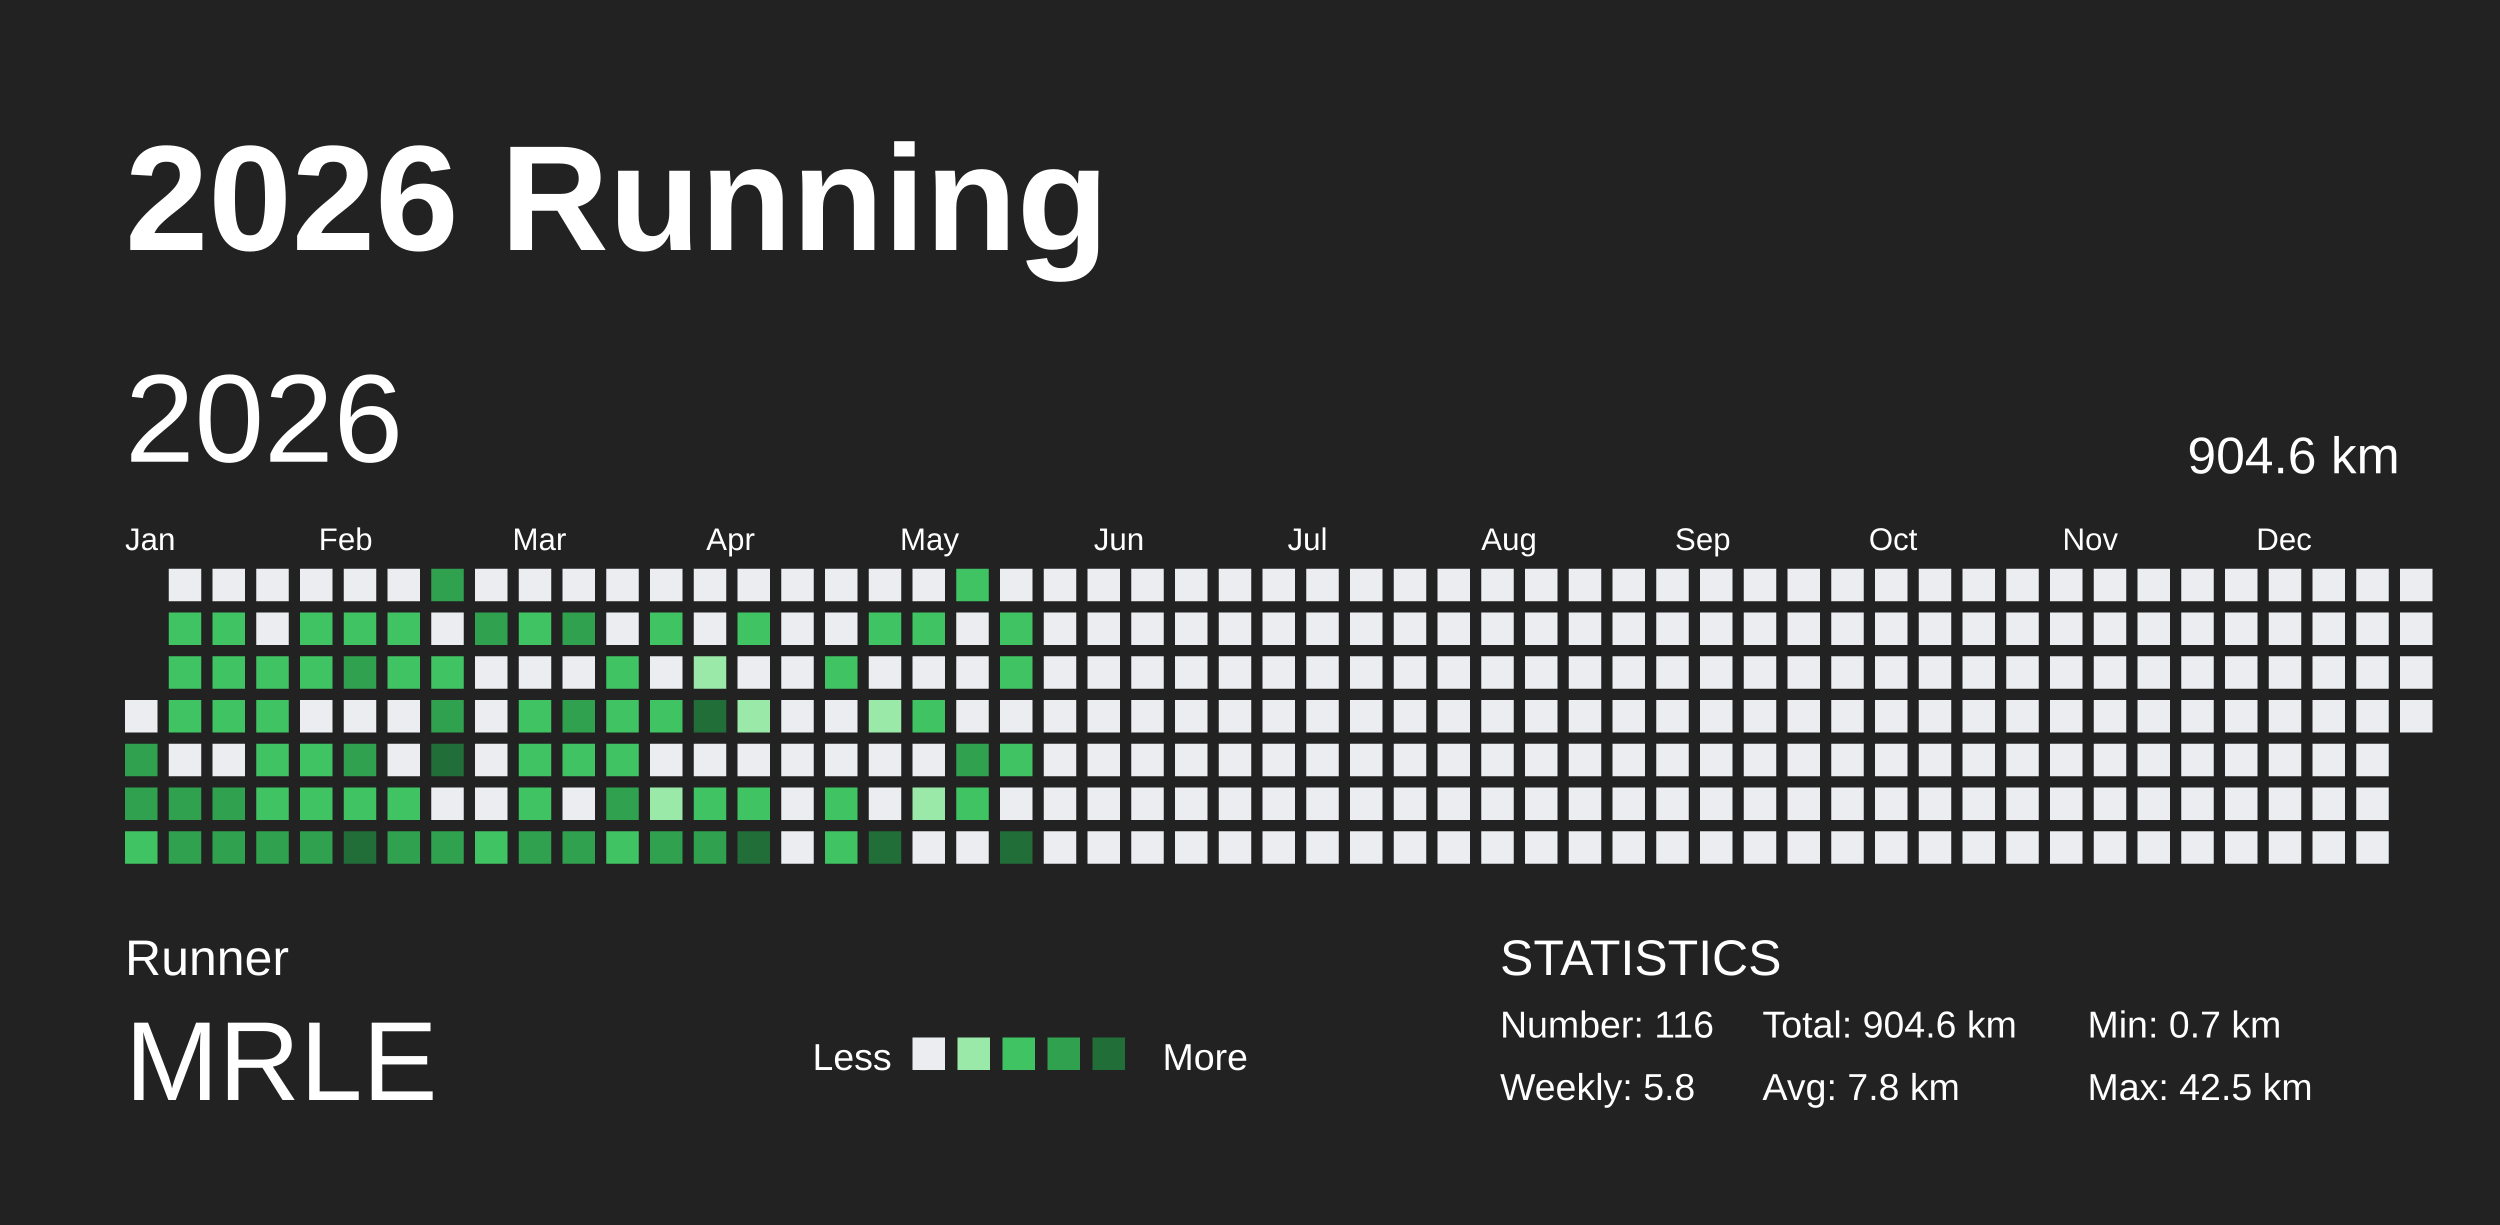
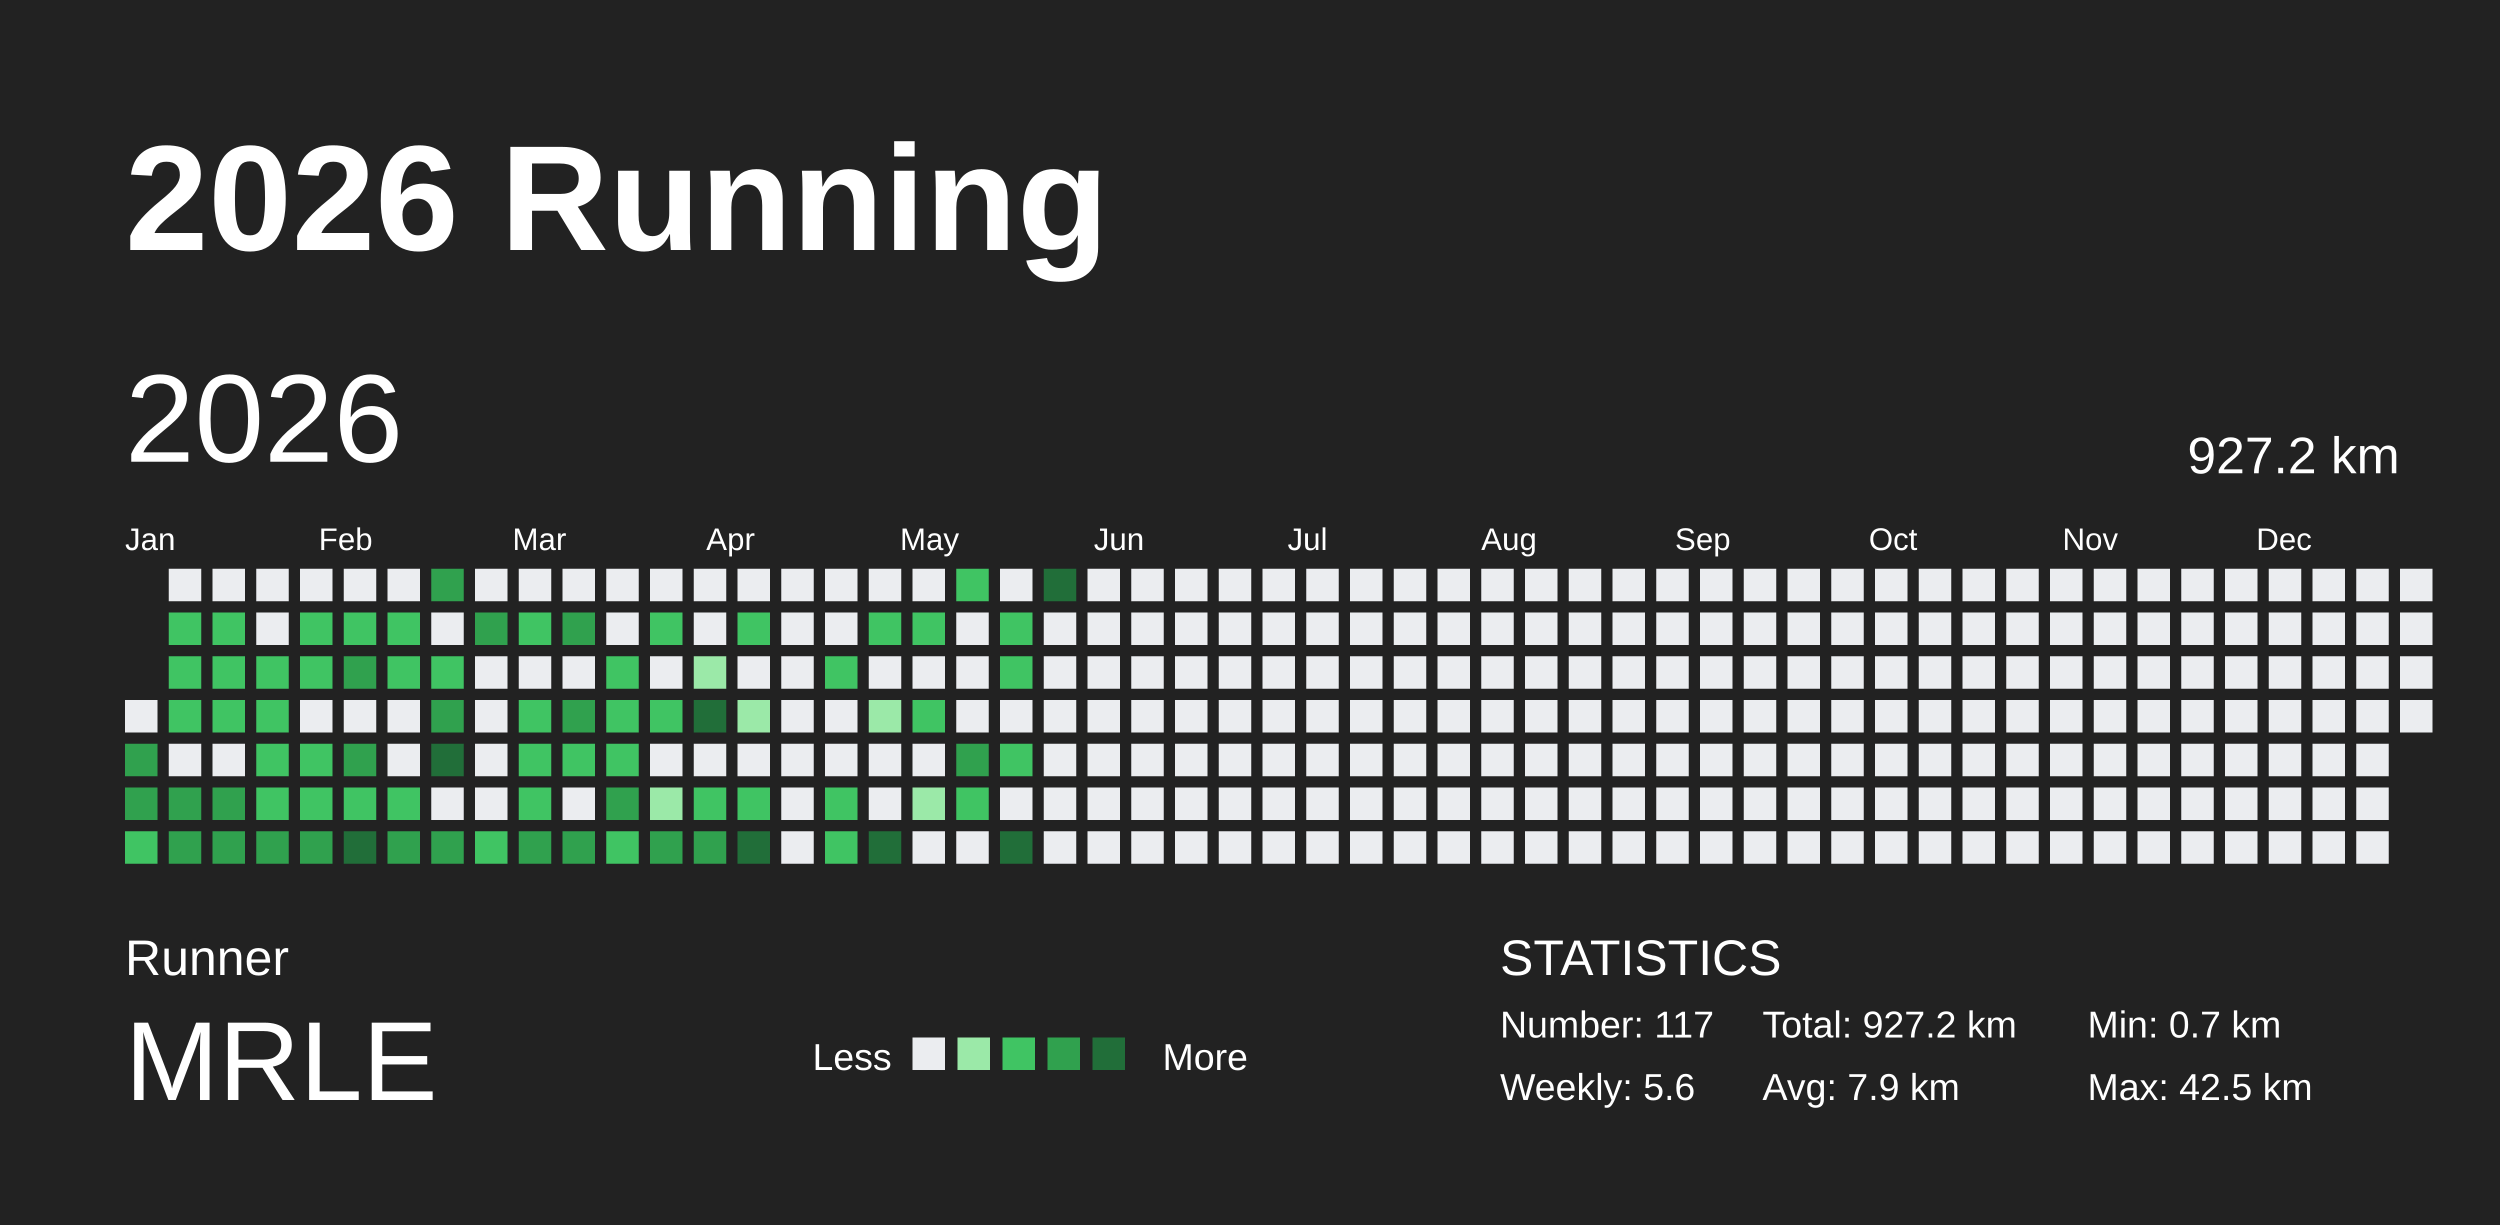
<svg xmlns="http://www.w3.org/2000/svg" baseProfile="full" height="98mm" version="1.1" viewBox="0,0,200,98" width="200mm">
  <defs />
  <rect fill="#222222" height="98" width="200" x="0" y="0" />
  <text fill="#FFFFFF" style="font-size:12px; font-family:Arial; font-weight:bold;" x="10" y="20">2026 Running</text>
  <text fill="#FFFFFF" style="font-size:4px; font-family:Arial" x="10" y="78">Runner</text>
  <text fill="#FFFFFF" style="font-size:9px; font-family:Arial" x="10" y="88">MRLE</text>
  <text fill="#FFFFFF" style="font-size:3px; font-family:Arial" x="65" y="85.6">Less</text>
  <rect fill="#ebedf0" height="2.6" width="2.6" x="73" y="83" />
  <rect fill="#9be9a8" height="2.6" width="2.6" x="76.6" y="83" />
  <rect fill="#40c463" height="2.6" width="2.6" x="80.2" y="83" />
  <rect fill="#30a14e" height="2.6" width="2.6" x="83.8" y="83" />
  <rect fill="#216e39" height="2.6" width="2.6" x="87.4" y="83" />
  <text fill="#FFFFFF" style="font-size:3px; font-family:Arial" x="93" y="85.6">More</text>
  <text fill="#FFFFFF" style="font-size:4px; font-family:Arial" x="120" y="78">STATISTICS</text>
-   <text fill="#FFFFFF" style="font-size:3px; font-family:Arial" x="120" y="83">Number: 116</text>
-   <text fill="#FFFFFF" style="font-size:3px; font-family:Arial" x="120" y="88">Weekly: 5.8</text>
-   <text fill="#FFFFFF" style="font-size:3px; font-family:Arial" x="141" y="83">Total: 904.6 km</text>
-   <text fill="#FFFFFF" style="font-size:3px; font-family:Arial" x="141" y="88">Avg: 7.8 km</text>
+   <text fill="#FFFFFF" style="font-size:3px; font-family:Arial" x="120" y="83">Number: 117</text>
+   <text fill="#FFFFFF" style="font-size:3px; font-family:Arial" x="120" y="88">Weekly: 5.6</text>
+   <text fill="#FFFFFF" style="font-size:3px; font-family:Arial" x="141" y="83">Total: 927.2 km</text>
+   <text fill="#FFFFFF" style="font-size:3px; font-family:Arial" x="141" y="88">Avg: 7.9 km</text>
  <text fill="#FFFFFF" style="font-size:3px; font-family:Arial" x="167" y="83">Min: 0.7 km</text>
  <text fill="#FFFFFF" style="font-size:3px; font-family:Arial" x="167" y="88">Max: 42.5 km</text>
  <text dominant-baseline="hanging" fill="#FFFFFF" style="font-size:10.0px; font-family:Arial;" x="10" y="30">2026</text>
-   <text dominant-baseline="hanging" fill="#FFFFFF" style="font-size:4.125px; font-family:Arial;" x="175" y="35">904.6 km</text>
+   <text dominant-baseline="hanging" fill="#FFFFFF" style="font-size:4.125px; font-family:Arial;" x="175" y="35">927.2 km</text>
  <text fill="#FFFFFF" style="font-size:2.5px; font-family:Arial" x="10.0" y="44">Jan</text>
  <text fill="#FFFFFF" style="font-size:2.5px; font-family:Arial" x="25.5" y="44">Feb</text>
  <text fill="#FFFFFF" style="font-size:2.5px; font-family:Arial" x="41.0" y="44">Mar</text>
  <text fill="#FFFFFF" style="font-size:2.5px; font-family:Arial" x="56.5" y="44">Apr</text>
  <text fill="#FFFFFF" style="font-size:2.5px; font-family:Arial" x="72.0" y="44">May</text>
  <text fill="#FFFFFF" style="font-size:2.5px; font-family:Arial" x="87.5" y="44">Jun</text>
  <text fill="#FFFFFF" style="font-size:2.5px; font-family:Arial" x="103.0" y="44">Jul</text>
  <text fill="#FFFFFF" style="font-size:2.5px; font-family:Arial" x="118.5" y="44">Aug</text>
  <text fill="#FFFFFF" style="font-size:2.5px; font-family:Arial" x="134.0" y="44">Sep</text>
  <text fill="#FFFFFF" style="font-size:2.5px; font-family:Arial" x="149.5" y="44">Oct</text>
  <text fill="#FFFFFF" style="font-size:2.5px; font-family:Arial" x="165.0" y="44">Nov</text>
  <text fill="#FFFFFF" style="font-size:2.5px; font-family:Arial" x="180.5" y="44">Dec</text>
  <rect fill="#ebedf0" height="2.6" width="2.6" x="10.0" y="56.0" />
  <rect fill="#30a14e" height="2.6" width="2.6" x="10.0" y="59.5" />
  <rect fill="#30a14e" height="2.6" width="2.6" x="10.0" y="63.0" />
  <rect fill="#40c463" height="2.6" width="2.6" x="10.0" y="66.5" />
  <rect fill="#ebedf0" height="2.6" width="2.6" x="13.5" y="45.5" />
  <rect fill="#40c463" height="2.6" width="2.6" x="13.5" y="49.0" />
  <rect fill="#40c463" height="2.6" width="2.6" x="13.5" y="52.5" />
  <rect fill="#40c463" height="2.6" width="2.6" x="13.5" y="56.0" />
  <rect fill="#ebedf0" height="2.6" width="2.6" x="13.5" y="59.5" />
  <rect fill="#30a14e" height="2.6" width="2.6" x="13.5" y="63.0" />
  <rect fill="#30a14e" height="2.6" width="2.6" x="13.5" y="66.5" />
  <rect fill="#ebedf0" height="2.6" width="2.6" x="17.0" y="45.5" />
  <rect fill="#40c463" height="2.6" width="2.6" x="17.0" y="49.0" />
  <rect fill="#40c463" height="2.6" width="2.6" x="17.0" y="52.5" />
  <rect fill="#40c463" height="2.6" width="2.6" x="17.0" y="56.0" />
  <rect fill="#ebedf0" height="2.6" width="2.6" x="17.0" y="59.5" />
  <rect fill="#30a14e" height="2.6" width="2.6" x="17.0" y="63.0" />
  <rect fill="#30a14e" height="2.6" width="2.6" x="17.0" y="66.5" />
  <rect fill="#ebedf0" height="2.6" width="2.6" x="20.5" y="45.5" />
  <rect fill="#ebedf0" height="2.6" width="2.6" x="20.5" y="49.0" />
  <rect fill="#40c463" height="2.6" width="2.6" x="20.5" y="52.5" />
  <rect fill="#40c463" height="2.6" width="2.6" x="20.5" y="56.0" />
  <rect fill="#40c463" height="2.6" width="2.6" x="20.5" y="59.5" />
  <rect fill="#40c463" height="2.6" width="2.6" x="20.5" y="63.0" />
  <rect fill="#30a14e" height="2.6" width="2.6" x="20.5" y="66.5" />
  <rect fill="#ebedf0" height="2.6" width="2.6" x="24.0" y="45.5" />
  <rect fill="#40c463" height="2.6" width="2.6" x="24.0" y="49.0" />
  <rect fill="#40c463" height="2.6" width="2.6" x="24.0" y="52.5" />
  <rect fill="#ebedf0" height="2.6" width="2.6" x="24.0" y="56.0" />
  <rect fill="#40c463" height="2.6" width="2.6" x="24.0" y="59.5" />
  <rect fill="#40c463" height="2.6" width="2.6" x="24.0" y="63.0" />
  <rect fill="#30a14e" height="2.6" width="2.6" x="24.0" y="66.5" />
  <rect fill="#ebedf0" height="2.6" width="2.6" x="27.5" y="45.5" />
  <rect fill="#40c463" height="2.6" width="2.6" x="27.5" y="49.0" />
  <rect fill="#30a14e" height="2.6" width="2.6" x="27.5" y="52.5" />
  <rect fill="#ebedf0" height="2.6" width="2.6" x="27.5" y="56.0" />
  <rect fill="#30a14e" height="2.6" width="2.6" x="27.5" y="59.5" />
  <rect fill="#40c463" height="2.6" width="2.6" x="27.5" y="63.0" />
  <rect fill="#216e39" height="2.6" width="2.6" x="27.5" y="66.5" />
  <rect fill="#ebedf0" height="2.6" width="2.6" x="31.0" y="45.5" />
  <rect fill="#40c463" height="2.6" width="2.6" x="31.0" y="49.0" />
  <rect fill="#40c463" height="2.6" width="2.6" x="31.0" y="52.5" />
  <rect fill="#ebedf0" height="2.6" width="2.6" x="31.0" y="56.0" />
  <rect fill="#ebedf0" height="2.6" width="2.6" x="31.0" y="59.5" />
  <rect fill="#40c463" height="2.6" width="2.6" x="31.0" y="63.0" />
  <rect fill="#30a14e" height="2.6" width="2.6" x="31.0" y="66.5" />
  <rect fill="#30a14e" height="2.6" width="2.6" x="34.5" y="45.5" />
  <rect fill="#ebedf0" height="2.6" width="2.6" x="34.5" y="49.0" />
  <rect fill="#40c463" height="2.6" width="2.6" x="34.5" y="52.5" />
  <rect fill="#30a14e" height="2.6" width="2.6" x="34.5" y="56.0" />
  <rect fill="#216e39" height="2.6" width="2.6" x="34.5" y="59.5" />
  <rect fill="#ebedf0" height="2.6" width="2.6" x="34.5" y="63.0" />
  <rect fill="#30a14e" height="2.6" width="2.6" x="34.5" y="66.5" />
  <rect fill="#ebedf0" height="2.6" width="2.6" x="38.0" y="45.5" />
  <rect fill="#30a14e" height="2.6" width="2.6" x="38.0" y="49.0" />
  <rect fill="#ebedf0" height="2.6" width="2.6" x="38.0" y="52.5" />
  <rect fill="#ebedf0" height="2.6" width="2.6" x="38.0" y="56.0" />
  <rect fill="#ebedf0" height="2.6" width="2.6" x="38.0" y="59.5" />
  <rect fill="#ebedf0" height="2.6" width="2.6" x="38.0" y="63.0" />
  <rect fill="#40c463" height="2.6" width="2.6" x="38.0" y="66.5" />
  <rect fill="#ebedf0" height="2.6" width="2.6" x="41.5" y="45.5" />
  <rect fill="#40c463" height="2.6" width="2.6" x="41.5" y="49.0" />
  <rect fill="#ebedf0" height="2.6" width="2.6" x="41.5" y="52.5" />
  <rect fill="#40c463" height="2.6" width="2.6" x="41.5" y="56.0" />
  <rect fill="#40c463" height="2.6" width="2.6" x="41.5" y="59.5" />
  <rect fill="#40c463" height="2.6" width="2.6" x="41.5" y="63.0" />
  <rect fill="#30a14e" height="2.6" width="2.6" x="41.5" y="66.5" />
  <rect fill="#ebedf0" height="2.6" width="2.6" x="45.0" y="45.5" />
  <rect fill="#30a14e" height="2.6" width="2.6" x="45.0" y="49.0" />
  <rect fill="#ebedf0" height="2.6" width="2.6" x="45.0" y="52.5" />
  <rect fill="#30a14e" height="2.6" width="2.6" x="45.0" y="56.0" />
  <rect fill="#40c463" height="2.6" width="2.6" x="45.0" y="59.5" />
  <rect fill="#ebedf0" height="2.6" width="2.6" x="45.0" y="63.0" />
  <rect fill="#30a14e" height="2.6" width="2.6" x="45.0" y="66.5" />
  <rect fill="#ebedf0" height="2.6" width="2.6" x="48.5" y="45.5" />
  <rect fill="#ebedf0" height="2.6" width="2.6" x="48.5" y="49.0" />
  <rect fill="#40c463" height="2.6" width="2.6" x="48.5" y="52.5" />
  <rect fill="#40c463" height="2.6" width="2.6" x="48.5" y="56.0" />
  <rect fill="#40c463" height="2.6" width="2.6" x="48.5" y="59.5" />
  <rect fill="#30a14e" height="2.6" width="2.6" x="48.5" y="63.0" />
  <rect fill="#40c463" height="2.6" width="2.6" x="48.5" y="66.5" />
  <rect fill="#ebedf0" height="2.6" width="2.6" x="52.0" y="45.5" />
  <rect fill="#40c463" height="2.6" width="2.6" x="52.0" y="49.0" />
  <rect fill="#ebedf0" height="2.6" width="2.6" x="52.0" y="52.5" />
  <rect fill="#40c463" height="2.6" width="2.6" x="52.0" y="56.0" />
  <rect fill="#ebedf0" height="2.6" width="2.6" x="52.0" y="59.5" />
  <rect fill="#9be9a8" height="2.6" width="2.6" x="52.0" y="63.0" />
  <rect fill="#30a14e" height="2.6" width="2.6" x="52.0" y="66.5" />
  <rect fill="#ebedf0" height="2.6" width="2.6" x="55.5" y="45.5" />
  <rect fill="#ebedf0" height="2.6" width="2.6" x="55.5" y="49.0" />
  <rect fill="#9be9a8" height="2.6" width="2.6" x="55.5" y="52.5" />
  <rect fill="#216e39" height="2.6" width="2.6" x="55.5" y="56.0" />
  <rect fill="#ebedf0" height="2.6" width="2.6" x="55.5" y="59.5" />
  <rect fill="#40c463" height="2.6" width="2.6" x="55.5" y="63.0" />
  <rect fill="#30a14e" height="2.6" width="2.6" x="55.5" y="66.5" />
  <rect fill="#ebedf0" height="2.6" width="2.6" x="59.0" y="45.5" />
  <rect fill="#40c463" height="2.6" width="2.6" x="59.0" y="49.0" />
  <rect fill="#ebedf0" height="2.6" width="2.6" x="59.0" y="52.5" />
  <rect fill="#9be9a8" height="2.6" width="2.6" x="59.0" y="56.0" />
  <rect fill="#ebedf0" height="2.6" width="2.6" x="59.0" y="59.5" />
  <rect fill="#40c463" height="2.6" width="2.6" x="59.0" y="63.0" />
  <rect fill="#216e39" height="2.6" width="2.6" x="59.0" y="66.5" />
  <rect fill="#ebedf0" height="2.6" width="2.6" x="62.5" y="45.5" />
  <rect fill="#ebedf0" height="2.6" width="2.6" x="62.5" y="49.0" />
  <rect fill="#ebedf0" height="2.6" width="2.6" x="62.5" y="52.5" />
  <rect fill="#ebedf0" height="2.6" width="2.6" x="62.5" y="56.0" />
  <rect fill="#ebedf0" height="2.6" width="2.6" x="62.5" y="59.5" />
  <rect fill="#ebedf0" height="2.6" width="2.6" x="62.5" y="63.0" />
  <rect fill="#ebedf0" height="2.6" width="2.6" x="62.5" y="66.5" />
  <rect fill="#ebedf0" height="2.6" width="2.6" x="66.0" y="45.5" />
  <rect fill="#ebedf0" height="2.6" width="2.6" x="66.0" y="49.0" />
  <rect fill="#40c463" height="2.6" width="2.6" x="66.0" y="52.5" />
  <rect fill="#ebedf0" height="2.6" width="2.6" x="66.0" y="56.0" />
  <rect fill="#ebedf0" height="2.6" width="2.6" x="66.0" y="59.5" />
  <rect fill="#40c463" height="2.6" width="2.6" x="66.0" y="63.0" />
  <rect fill="#40c463" height="2.6" width="2.6" x="66.0" y="66.5" />
  <rect fill="#ebedf0" height="2.6" width="2.6" x="69.5" y="45.5" />
  <rect fill="#40c463" height="2.6" width="2.6" x="69.5" y="49.0" />
  <rect fill="#ebedf0" height="2.6" width="2.6" x="69.5" y="52.5" />
  <rect fill="#9be9a8" height="2.6" width="2.6" x="69.5" y="56.0" />
  <rect fill="#ebedf0" height="2.6" width="2.6" x="69.5" y="59.5" />
  <rect fill="#ebedf0" height="2.6" width="2.6" x="69.5" y="63.0" />
  <rect fill="#216e39" height="2.6" width="2.6" x="69.5" y="66.5" />
  <rect fill="#ebedf0" height="2.6" width="2.6" x="73.0" y="45.5" />
  <rect fill="#40c463" height="2.6" width="2.6" x="73.0" y="49.0" />
  <rect fill="#ebedf0" height="2.6" width="2.6" x="73.0" y="52.5" />
  <rect fill="#40c463" height="2.6" width="2.6" x="73.0" y="56.0" />
  <rect fill="#ebedf0" height="2.6" width="2.6" x="73.0" y="59.5" />
  <rect fill="#9be9a8" height="2.6" width="2.6" x="73.0" y="63.0" />
  <rect fill="#ebedf0" height="2.6" width="2.6" x="73.0" y="66.5" />
  <rect fill="#40c463" height="2.6" width="2.6" x="76.5" y="45.5" />
  <rect fill="#ebedf0" height="2.6" width="2.6" x="76.5" y="49.0" />
  <rect fill="#ebedf0" height="2.6" width="2.6" x="76.5" y="52.5" />
  <rect fill="#ebedf0" height="2.6" width="2.6" x="76.5" y="56.0" />
  <rect fill="#30a14e" height="2.6" width="2.6" x="76.5" y="59.5" />
  <rect fill="#40c463" height="2.6" width="2.6" x="76.5" y="63.0" />
  <rect fill="#ebedf0" height="2.6" width="2.6" x="76.5" y="66.5" />
  <rect fill="#ebedf0" height="2.6" width="2.6" x="80.0" y="45.5" />
  <rect fill="#40c463" height="2.6" width="2.6" x="80.0" y="49.0" />
  <rect fill="#40c463" height="2.6" width="2.6" x="80.0" y="52.5" />
  <rect fill="#ebedf0" height="2.6" width="2.6" x="80.0" y="56.0" />
  <rect fill="#40c463" height="2.6" width="2.6" x="80.0" y="59.5" />
  <rect fill="#ebedf0" height="2.6" width="2.6" x="80.0" y="63.0" />
  <rect fill="#216e39" height="2.6" width="2.6" x="80.0" y="66.5" />
-   <rect fill="#ebedf0" height="2.6" width="2.6" x="83.5" y="45.5" />
+   <rect fill="#216e39" height="2.6" width="2.6" x="83.5" y="45.5" />
  <rect fill="#ebedf0" height="2.6" width="2.6" x="83.5" y="49.0" />
  <rect fill="#ebedf0" height="2.6" width="2.6" x="83.5" y="52.5" />
  <rect fill="#ebedf0" height="2.6" width="2.6" x="83.5" y="56.0" />
  <rect fill="#ebedf0" height="2.6" width="2.6" x="83.5" y="59.5" />
  <rect fill="#ebedf0" height="2.6" width="2.6" x="83.5" y="63.0" />
  <rect fill="#ebedf0" height="2.6" width="2.6" x="83.5" y="66.5" />
  <rect fill="#ebedf0" height="2.6" width="2.6" x="87.0" y="45.5" />
  <rect fill="#ebedf0" height="2.6" width="2.6" x="87.0" y="49.0" />
  <rect fill="#ebedf0" height="2.6" width="2.6" x="87.0" y="52.5" />
  <rect fill="#ebedf0" height="2.6" width="2.6" x="87.0" y="56.0" />
  <rect fill="#ebedf0" height="2.6" width="2.6" x="87.0" y="59.5" />
  <rect fill="#ebedf0" height="2.6" width="2.6" x="87.0" y="63.0" />
  <rect fill="#ebedf0" height="2.6" width="2.6" x="87.0" y="66.5" />
  <rect fill="#ebedf0" height="2.6" width="2.6" x="90.5" y="45.5" />
  <rect fill="#ebedf0" height="2.6" width="2.6" x="90.5" y="49.0" />
  <rect fill="#ebedf0" height="2.6" width="2.6" x="90.5" y="52.5" />
  <rect fill="#ebedf0" height="2.6" width="2.6" x="90.5" y="56.0" />
  <rect fill="#ebedf0" height="2.6" width="2.6" x="90.5" y="59.5" />
  <rect fill="#ebedf0" height="2.6" width="2.6" x="90.5" y="63.0" />
  <rect fill="#ebedf0" height="2.6" width="2.6" x="90.5" y="66.5" />
  <rect fill="#ebedf0" height="2.6" width="2.6" x="94.0" y="45.5" />
  <rect fill="#ebedf0" height="2.6" width="2.6" x="94.0" y="49.0" />
  <rect fill="#ebedf0" height="2.6" width="2.6" x="94.0" y="52.5" />
  <rect fill="#ebedf0" height="2.6" width="2.6" x="94.0" y="56.0" />
  <rect fill="#ebedf0" height="2.6" width="2.6" x="94.0" y="59.5" />
  <rect fill="#ebedf0" height="2.6" width="2.6" x="94.0" y="63.0" />
  <rect fill="#ebedf0" height="2.6" width="2.6" x="94.0" y="66.5" />
  <rect fill="#ebedf0" height="2.6" width="2.6" x="97.5" y="45.5" />
  <rect fill="#ebedf0" height="2.6" width="2.6" x="97.5" y="49.0" />
  <rect fill="#ebedf0" height="2.6" width="2.6" x="97.5" y="52.5" />
  <rect fill="#ebedf0" height="2.6" width="2.6" x="97.5" y="56.0" />
  <rect fill="#ebedf0" height="2.6" width="2.6" x="97.5" y="59.5" />
  <rect fill="#ebedf0" height="2.6" width="2.6" x="97.5" y="63.0" />
  <rect fill="#ebedf0" height="2.6" width="2.6" x="97.5" y="66.5" />
  <rect fill="#ebedf0" height="2.6" width="2.6" x="101.0" y="45.5" />
  <rect fill="#ebedf0" height="2.6" width="2.6" x="101.0" y="49.0" />
  <rect fill="#ebedf0" height="2.6" width="2.6" x="101.0" y="52.5" />
  <rect fill="#ebedf0" height="2.6" width="2.6" x="101.0" y="56.0" />
  <rect fill="#ebedf0" height="2.6" width="2.6" x="101.0" y="59.5" />
  <rect fill="#ebedf0" height="2.6" width="2.6" x="101.0" y="63.0" />
  <rect fill="#ebedf0" height="2.6" width="2.6" x="101.0" y="66.5" />
  <rect fill="#ebedf0" height="2.6" width="2.6" x="104.5" y="45.5" />
  <rect fill="#ebedf0" height="2.6" width="2.6" x="104.5" y="49.0" />
  <rect fill="#ebedf0" height="2.6" width="2.6" x="104.5" y="52.5" />
  <rect fill="#ebedf0" height="2.6" width="2.6" x="104.5" y="56.0" />
  <rect fill="#ebedf0" height="2.6" width="2.6" x="104.5" y="59.5" />
  <rect fill="#ebedf0" height="2.6" width="2.6" x="104.5" y="63.0" />
  <rect fill="#ebedf0" height="2.6" width="2.6" x="104.5" y="66.5" />
  <rect fill="#ebedf0" height="2.6" width="2.6" x="108.0" y="45.5" />
  <rect fill="#ebedf0" height="2.6" width="2.6" x="108.0" y="49.0" />
  <rect fill="#ebedf0" height="2.6" width="2.6" x="108.0" y="52.5" />
  <rect fill="#ebedf0" height="2.6" width="2.6" x="108.0" y="56.0" />
  <rect fill="#ebedf0" height="2.6" width="2.6" x="108.0" y="59.5" />
  <rect fill="#ebedf0" height="2.6" width="2.6" x="108.0" y="63.0" />
  <rect fill="#ebedf0" height="2.6" width="2.6" x="108.0" y="66.5" />
  <rect fill="#ebedf0" height="2.6" width="2.6" x="111.5" y="45.5" />
  <rect fill="#ebedf0" height="2.6" width="2.6" x="111.5" y="49.0" />
  <rect fill="#ebedf0" height="2.6" width="2.6" x="111.5" y="52.5" />
  <rect fill="#ebedf0" height="2.6" width="2.6" x="111.5" y="56.0" />
  <rect fill="#ebedf0" height="2.6" width="2.6" x="111.5" y="59.5" />
  <rect fill="#ebedf0" height="2.6" width="2.6" x="111.5" y="63.0" />
  <rect fill="#ebedf0" height="2.6" width="2.6" x="111.5" y="66.5" />
  <rect fill="#ebedf0" height="2.6" width="2.6" x="115.0" y="45.5" />
  <rect fill="#ebedf0" height="2.6" width="2.6" x="115.0" y="49.0" />
  <rect fill="#ebedf0" height="2.6" width="2.6" x="115.0" y="52.5" />
  <rect fill="#ebedf0" height="2.6" width="2.6" x="115.0" y="56.0" />
  <rect fill="#ebedf0" height="2.6" width="2.6" x="115.0" y="59.5" />
  <rect fill="#ebedf0" height="2.6" width="2.6" x="115.0" y="63.0" />
  <rect fill="#ebedf0" height="2.6" width="2.6" x="115.0" y="66.5" />
  <rect fill="#ebedf0" height="2.6" width="2.6" x="118.5" y="45.5" />
  <rect fill="#ebedf0" height="2.6" width="2.6" x="118.5" y="49.0" />
  <rect fill="#ebedf0" height="2.6" width="2.6" x="118.5" y="52.5" />
  <rect fill="#ebedf0" height="2.6" width="2.6" x="118.5" y="56.0" />
  <rect fill="#ebedf0" height="2.6" width="2.6" x="118.5" y="59.5" />
  <rect fill="#ebedf0" height="2.6" width="2.6" x="118.5" y="63.0" />
  <rect fill="#ebedf0" height="2.6" width="2.6" x="118.5" y="66.5" />
  <rect fill="#ebedf0" height="2.6" width="2.6" x="122.0" y="45.5" />
  <rect fill="#ebedf0" height="2.6" width="2.6" x="122.0" y="49.0" />
  <rect fill="#ebedf0" height="2.6" width="2.6" x="122.0" y="52.5" />
  <rect fill="#ebedf0" height="2.6" width="2.6" x="122.0" y="56.0" />
  <rect fill="#ebedf0" height="2.6" width="2.6" x="122.0" y="59.5" />
  <rect fill="#ebedf0" height="2.6" width="2.6" x="122.0" y="63.0" />
  <rect fill="#ebedf0" height="2.6" width="2.6" x="122.0" y="66.5" />
  <rect fill="#ebedf0" height="2.6" width="2.6" x="125.5" y="45.5" />
  <rect fill="#ebedf0" height="2.6" width="2.6" x="125.5" y="49.0" />
  <rect fill="#ebedf0" height="2.6" width="2.6" x="125.5" y="52.5" />
  <rect fill="#ebedf0" height="2.6" width="2.6" x="125.5" y="56.0" />
  <rect fill="#ebedf0" height="2.6" width="2.6" x="125.5" y="59.5" />
  <rect fill="#ebedf0" height="2.6" width="2.6" x="125.5" y="63.0" />
  <rect fill="#ebedf0" height="2.6" width="2.6" x="125.5" y="66.5" />
  <rect fill="#ebedf0" height="2.6" width="2.6" x="129.0" y="45.5" />
  <rect fill="#ebedf0" height="2.6" width="2.6" x="129.0" y="49.0" />
  <rect fill="#ebedf0" height="2.6" width="2.6" x="129.0" y="52.5" />
  <rect fill="#ebedf0" height="2.6" width="2.6" x="129.0" y="56.0" />
  <rect fill="#ebedf0" height="2.6" width="2.6" x="129.0" y="59.5" />
  <rect fill="#ebedf0" height="2.6" width="2.6" x="129.0" y="63.0" />
  <rect fill="#ebedf0" height="2.6" width="2.6" x="129.0" y="66.5" />
  <rect fill="#ebedf0" height="2.6" width="2.6" x="132.5" y="45.5" />
  <rect fill="#ebedf0" height="2.6" width="2.6" x="132.5" y="49.0" />
  <rect fill="#ebedf0" height="2.6" width="2.6" x="132.5" y="52.5" />
  <rect fill="#ebedf0" height="2.6" width="2.6" x="132.5" y="56.0" />
  <rect fill="#ebedf0" height="2.6" width="2.6" x="132.5" y="59.5" />
  <rect fill="#ebedf0" height="2.6" width="2.6" x="132.5" y="63.0" />
  <rect fill="#ebedf0" height="2.6" width="2.6" x="132.5" y="66.5" />
  <rect fill="#ebedf0" height="2.6" width="2.6" x="136.0" y="45.5" />
  <rect fill="#ebedf0" height="2.6" width="2.6" x="136.0" y="49.0" />
  <rect fill="#ebedf0" height="2.6" width="2.6" x="136.0" y="52.5" />
  <rect fill="#ebedf0" height="2.6" width="2.6" x="136.0" y="56.0" />
  <rect fill="#ebedf0" height="2.6" width="2.6" x="136.0" y="59.5" />
  <rect fill="#ebedf0" height="2.6" width="2.6" x="136.0" y="63.0" />
  <rect fill="#ebedf0" height="2.6" width="2.6" x="136.0" y="66.5" />
  <rect fill="#ebedf0" height="2.6" width="2.6" x="139.5" y="45.5" />
  <rect fill="#ebedf0" height="2.6" width="2.6" x="139.5" y="49.0" />
  <rect fill="#ebedf0" height="2.6" width="2.6" x="139.5" y="52.5" />
  <rect fill="#ebedf0" height="2.6" width="2.6" x="139.5" y="56.0" />
  <rect fill="#ebedf0" height="2.6" width="2.6" x="139.5" y="59.5" />
  <rect fill="#ebedf0" height="2.6" width="2.6" x="139.5" y="63.0" />
  <rect fill="#ebedf0" height="2.6" width="2.6" x="139.5" y="66.5" />
  <rect fill="#ebedf0" height="2.6" width="2.6" x="143.0" y="45.5" />
  <rect fill="#ebedf0" height="2.6" width="2.6" x="143.0" y="49.0" />
  <rect fill="#ebedf0" height="2.6" width="2.6" x="143.0" y="52.5" />
  <rect fill="#ebedf0" height="2.6" width="2.6" x="143.0" y="56.0" />
  <rect fill="#ebedf0" height="2.6" width="2.6" x="143.0" y="59.5" />
  <rect fill="#ebedf0" height="2.6" width="2.6" x="143.0" y="63.0" />
  <rect fill="#ebedf0" height="2.6" width="2.6" x="143.0" y="66.5" />
  <rect fill="#ebedf0" height="2.6" width="2.6" x="146.5" y="45.5" />
  <rect fill="#ebedf0" height="2.6" width="2.6" x="146.5" y="49.0" />
  <rect fill="#ebedf0" height="2.6" width="2.6" x="146.5" y="52.5" />
  <rect fill="#ebedf0" height="2.6" width="2.6" x="146.5" y="56.0" />
  <rect fill="#ebedf0" height="2.6" width="2.6" x="146.5" y="59.5" />
  <rect fill="#ebedf0" height="2.6" width="2.6" x="146.5" y="63.0" />
  <rect fill="#ebedf0" height="2.6" width="2.6" x="146.5" y="66.5" />
  <rect fill="#ebedf0" height="2.6" width="2.6" x="150.0" y="45.5" />
  <rect fill="#ebedf0" height="2.6" width="2.6" x="150.0" y="49.0" />
  <rect fill="#ebedf0" height="2.6" width="2.6" x="150.0" y="52.5" />
  <rect fill="#ebedf0" height="2.6" width="2.6" x="150.0" y="56.0" />
  <rect fill="#ebedf0" height="2.6" width="2.6" x="150.0" y="59.5" />
  <rect fill="#ebedf0" height="2.6" width="2.6" x="150.0" y="63.0" />
  <rect fill="#ebedf0" height="2.6" width="2.6" x="150.0" y="66.5" />
  <rect fill="#ebedf0" height="2.6" width="2.6" x="153.5" y="45.5" />
  <rect fill="#ebedf0" height="2.6" width="2.6" x="153.5" y="49.0" />
  <rect fill="#ebedf0" height="2.6" width="2.6" x="153.5" y="52.5" />
  <rect fill="#ebedf0" height="2.6" width="2.6" x="153.5" y="56.0" />
  <rect fill="#ebedf0" height="2.6" width="2.6" x="153.5" y="59.5" />
  <rect fill="#ebedf0" height="2.6" width="2.6" x="153.5" y="63.0" />
  <rect fill="#ebedf0" height="2.6" width="2.6" x="153.5" y="66.5" />
  <rect fill="#ebedf0" height="2.6" width="2.6" x="157.0" y="45.5" />
  <rect fill="#ebedf0" height="2.6" width="2.6" x="157.0" y="49.0" />
  <rect fill="#ebedf0" height="2.6" width="2.6" x="157.0" y="52.5" />
  <rect fill="#ebedf0" height="2.6" width="2.6" x="157.0" y="56.0" />
  <rect fill="#ebedf0" height="2.6" width="2.6" x="157.0" y="59.5" />
  <rect fill="#ebedf0" height="2.6" width="2.6" x="157.0" y="63.0" />
  <rect fill="#ebedf0" height="2.6" width="2.6" x="157.0" y="66.5" />
  <rect fill="#ebedf0" height="2.6" width="2.6" x="160.5" y="45.5" />
  <rect fill="#ebedf0" height="2.6" width="2.6" x="160.5" y="49.0" />
  <rect fill="#ebedf0" height="2.6" width="2.6" x="160.5" y="52.5" />
  <rect fill="#ebedf0" height="2.6" width="2.6" x="160.5" y="56.0" />
  <rect fill="#ebedf0" height="2.6" width="2.6" x="160.5" y="59.5" />
  <rect fill="#ebedf0" height="2.6" width="2.6" x="160.5" y="63.0" />
  <rect fill="#ebedf0" height="2.6" width="2.6" x="160.5" y="66.5" />
  <rect fill="#ebedf0" height="2.6" width="2.6" x="164.0" y="45.5" />
  <rect fill="#ebedf0" height="2.6" width="2.6" x="164.0" y="49.0" />
  <rect fill="#ebedf0" height="2.6" width="2.6" x="164.0" y="52.5" />
  <rect fill="#ebedf0" height="2.6" width="2.6" x="164.0" y="56.0" />
  <rect fill="#ebedf0" height="2.6" width="2.6" x="164.0" y="59.5" />
  <rect fill="#ebedf0" height="2.6" width="2.6" x="164.0" y="63.0" />
  <rect fill="#ebedf0" height="2.6" width="2.6" x="164.0" y="66.5" />
  <rect fill="#ebedf0" height="2.6" width="2.6" x="167.5" y="45.5" />
  <rect fill="#ebedf0" height="2.6" width="2.6" x="167.5" y="49.0" />
  <rect fill="#ebedf0" height="2.6" width="2.6" x="167.5" y="52.5" />
  <rect fill="#ebedf0" height="2.6" width="2.6" x="167.5" y="56.0" />
  <rect fill="#ebedf0" height="2.6" width="2.6" x="167.5" y="59.5" />
  <rect fill="#ebedf0" height="2.6" width="2.6" x="167.5" y="63.0" />
  <rect fill="#ebedf0" height="2.6" width="2.6" x="167.5" y="66.5" />
  <rect fill="#ebedf0" height="2.6" width="2.6" x="171.0" y="45.5" />
  <rect fill="#ebedf0" height="2.6" width="2.6" x="171.0" y="49.0" />
  <rect fill="#ebedf0" height="2.6" width="2.6" x="171.0" y="52.5" />
  <rect fill="#ebedf0" height="2.6" width="2.6" x="171.0" y="56.0" />
  <rect fill="#ebedf0" height="2.6" width="2.6" x="171.0" y="59.5" />
  <rect fill="#ebedf0" height="2.6" width="2.6" x="171.0" y="63.0" />
  <rect fill="#ebedf0" height="2.6" width="2.6" x="171.0" y="66.5" />
  <rect fill="#ebedf0" height="2.6" width="2.6" x="174.5" y="45.5" />
  <rect fill="#ebedf0" height="2.6" width="2.6" x="174.5" y="49.0" />
  <rect fill="#ebedf0" height="2.6" width="2.6" x="174.5" y="52.5" />
  <rect fill="#ebedf0" height="2.6" width="2.6" x="174.5" y="56.0" />
  <rect fill="#ebedf0" height="2.6" width="2.6" x="174.5" y="59.5" />
  <rect fill="#ebedf0" height="2.6" width="2.6" x="174.5" y="63.0" />
  <rect fill="#ebedf0" height="2.6" width="2.6" x="174.5" y="66.5" />
  <rect fill="#ebedf0" height="2.6" width="2.6" x="178.0" y="45.5" />
  <rect fill="#ebedf0" height="2.6" width="2.6" x="178.0" y="49.0" />
  <rect fill="#ebedf0" height="2.6" width="2.6" x="178.0" y="52.5" />
  <rect fill="#ebedf0" height="2.6" width="2.6" x="178.0" y="56.0" />
  <rect fill="#ebedf0" height="2.6" width="2.6" x="178.0" y="59.5" />
  <rect fill="#ebedf0" height="2.6" width="2.6" x="178.0" y="63.0" />
  <rect fill="#ebedf0" height="2.6" width="2.6" x="178.0" y="66.5" />
  <rect fill="#ebedf0" height="2.6" width="2.6" x="181.5" y="45.5" />
  <rect fill="#ebedf0" height="2.6" width="2.6" x="181.5" y="49.0" />
  <rect fill="#ebedf0" height="2.6" width="2.6" x="181.5" y="52.5" />
  <rect fill="#ebedf0" height="2.6" width="2.6" x="181.5" y="56.0" />
  <rect fill="#ebedf0" height="2.6" width="2.6" x="181.5" y="59.5" />
  <rect fill="#ebedf0" height="2.6" width="2.6" x="181.5" y="63.0" />
  <rect fill="#ebedf0" height="2.6" width="2.6" x="181.5" y="66.5" />
  <rect fill="#ebedf0" height="2.6" width="2.6" x="185.0" y="45.5" />
  <rect fill="#ebedf0" height="2.6" width="2.6" x="185.0" y="49.0" />
  <rect fill="#ebedf0" height="2.6" width="2.6" x="185.0" y="52.5" />
  <rect fill="#ebedf0" height="2.6" width="2.6" x="185.0" y="56.0" />
  <rect fill="#ebedf0" height="2.6" width="2.6" x="185.0" y="59.5" />
  <rect fill="#ebedf0" height="2.6" width="2.6" x="185.0" y="63.0" />
  <rect fill="#ebedf0" height="2.6" width="2.6" x="185.0" y="66.5" />
  <rect fill="#ebedf0" height="2.6" width="2.6" x="188.5" y="45.5" />
  <rect fill="#ebedf0" height="2.6" width="2.6" x="188.5" y="49.0" />
  <rect fill="#ebedf0" height="2.6" width="2.6" x="188.5" y="52.5" />
  <rect fill="#ebedf0" height="2.6" width="2.6" x="188.5" y="56.0" />
  <rect fill="#ebedf0" height="2.6" width="2.6" x="188.5" y="59.5" />
  <rect fill="#ebedf0" height="2.6" width="2.6" x="188.5" y="63.0" />
  <rect fill="#ebedf0" height="2.6" width="2.6" x="188.5" y="66.5" />
  <rect fill="#ebedf0" height="2.6" width="2.6" x="192.0" y="45.5" />
  <rect fill="#ebedf0" height="2.6" width="2.6" x="192.0" y="49.0" />
  <rect fill="#ebedf0" height="2.6" width="2.6" x="192.0" y="52.5" />
  <rect fill="#ebedf0" height="2.6" width="2.6" x="192.0" y="56.0" />
</svg>
